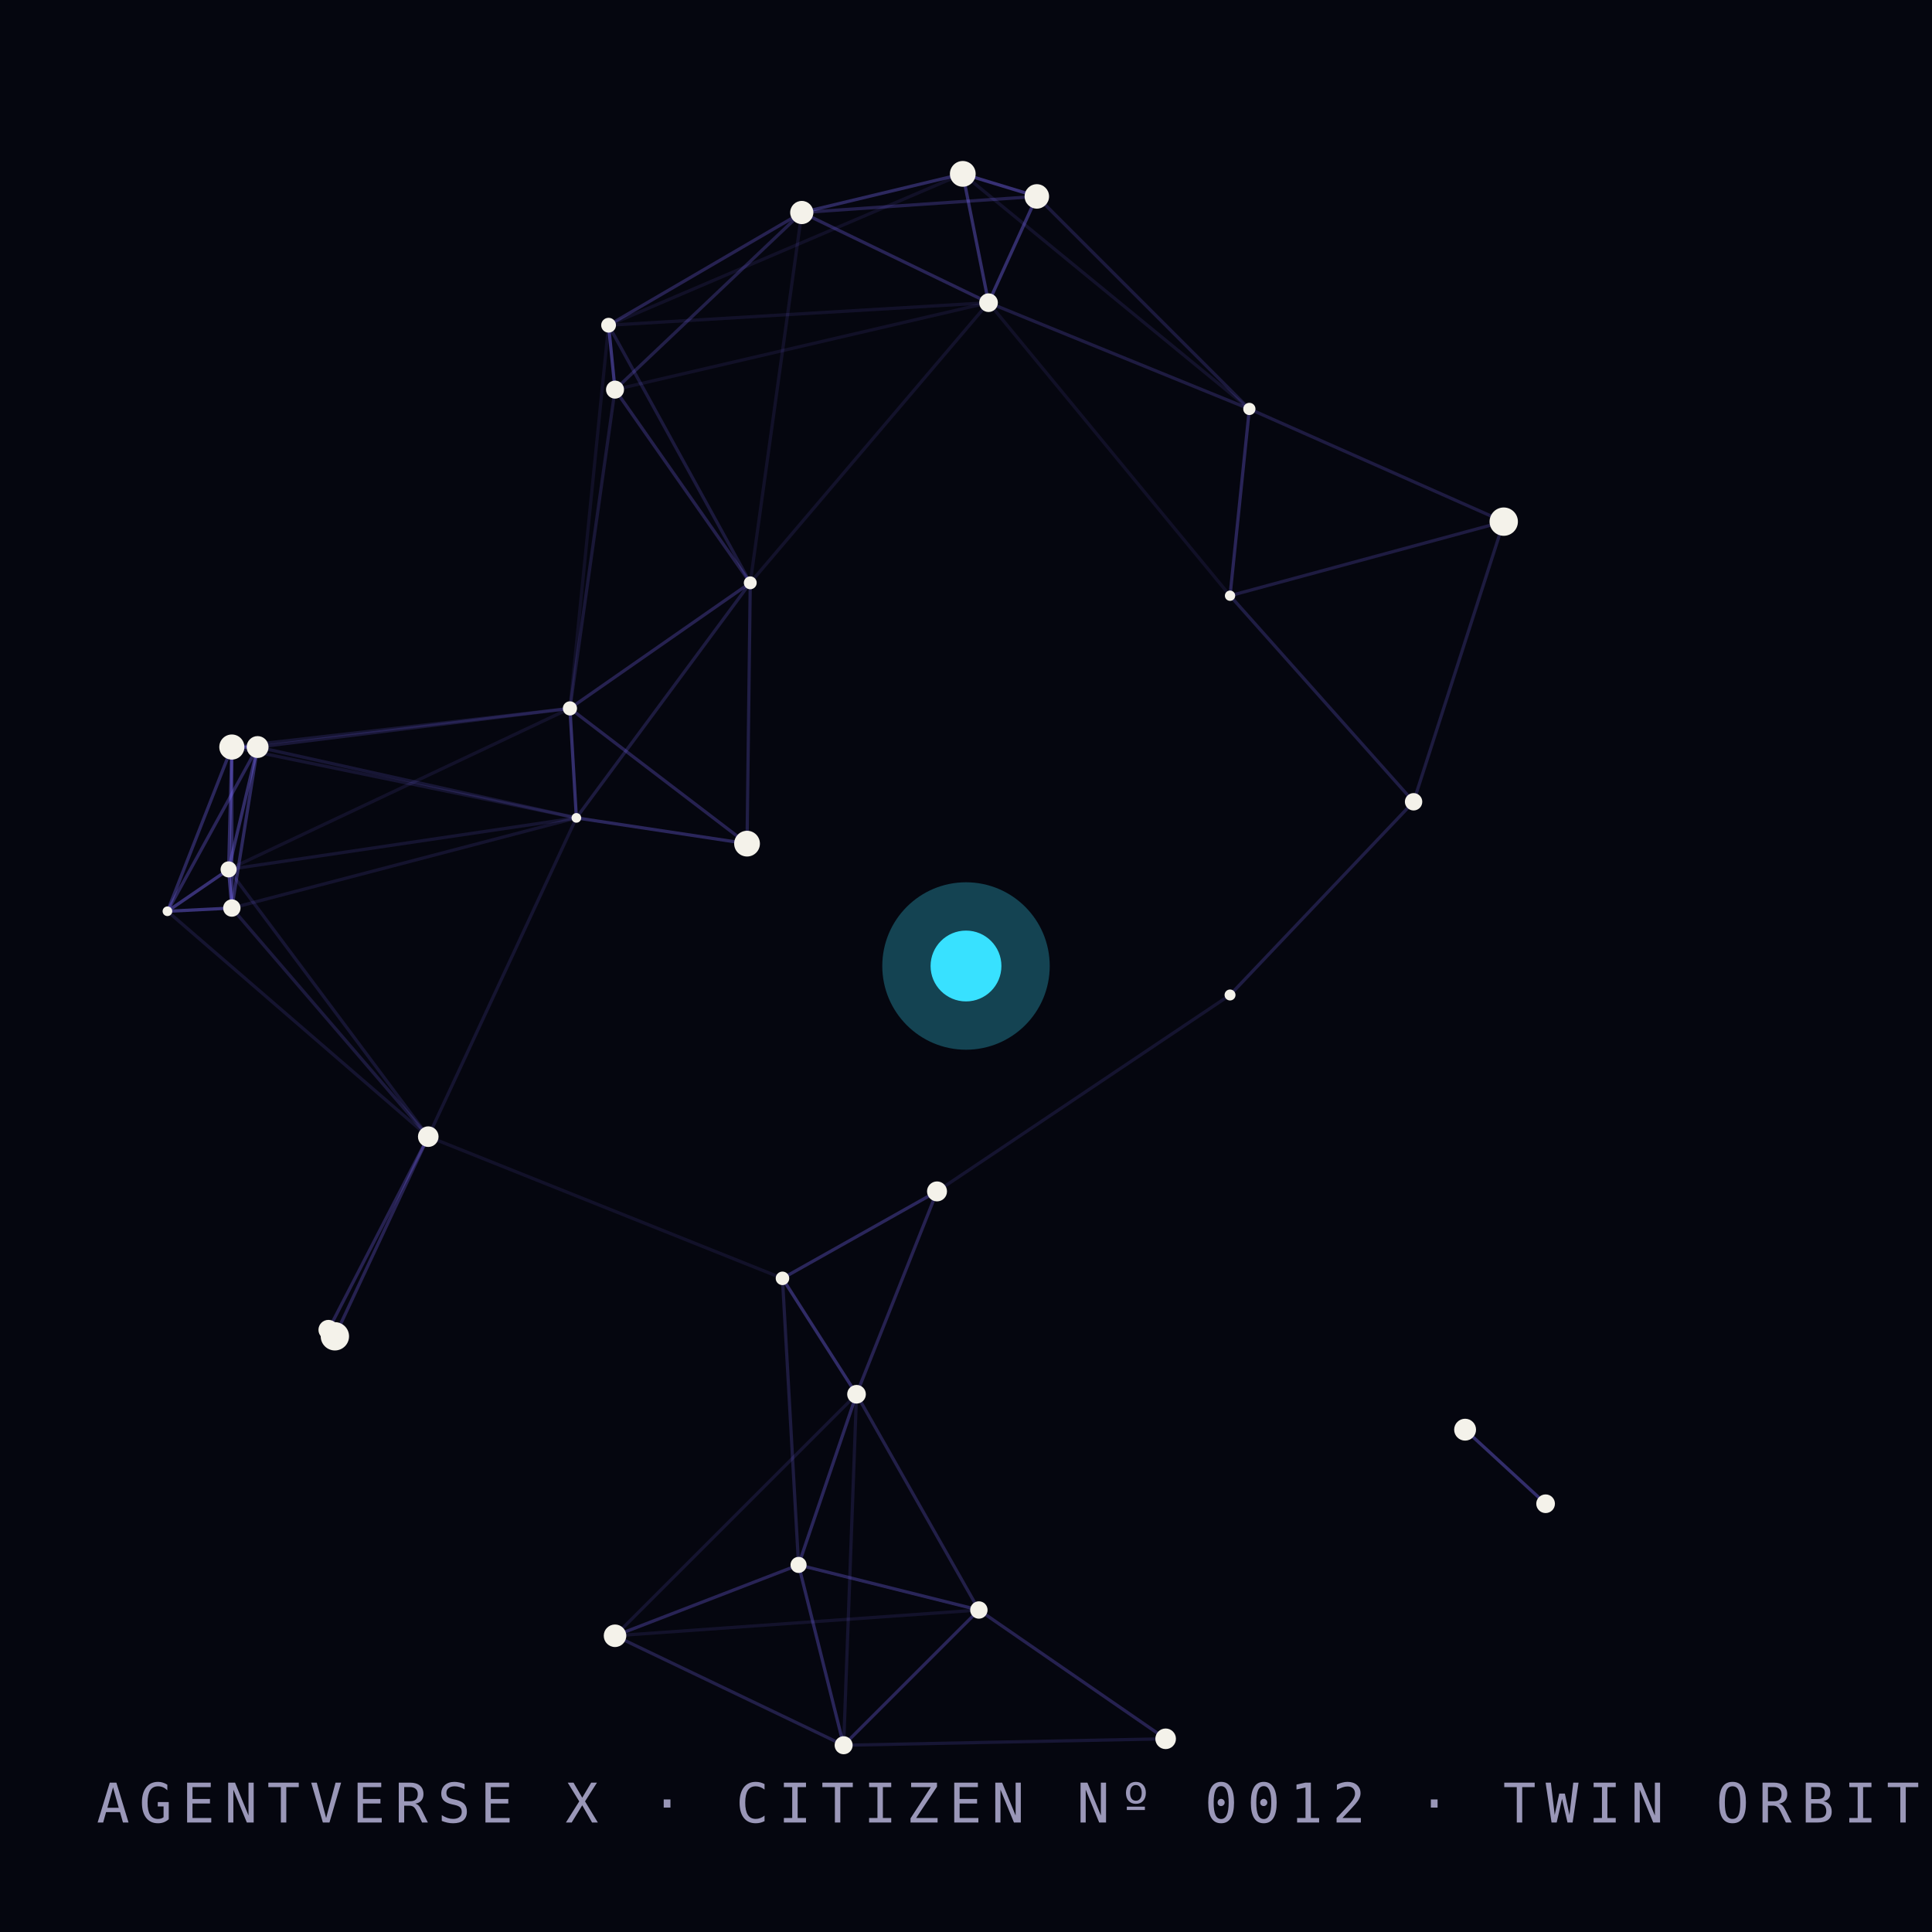
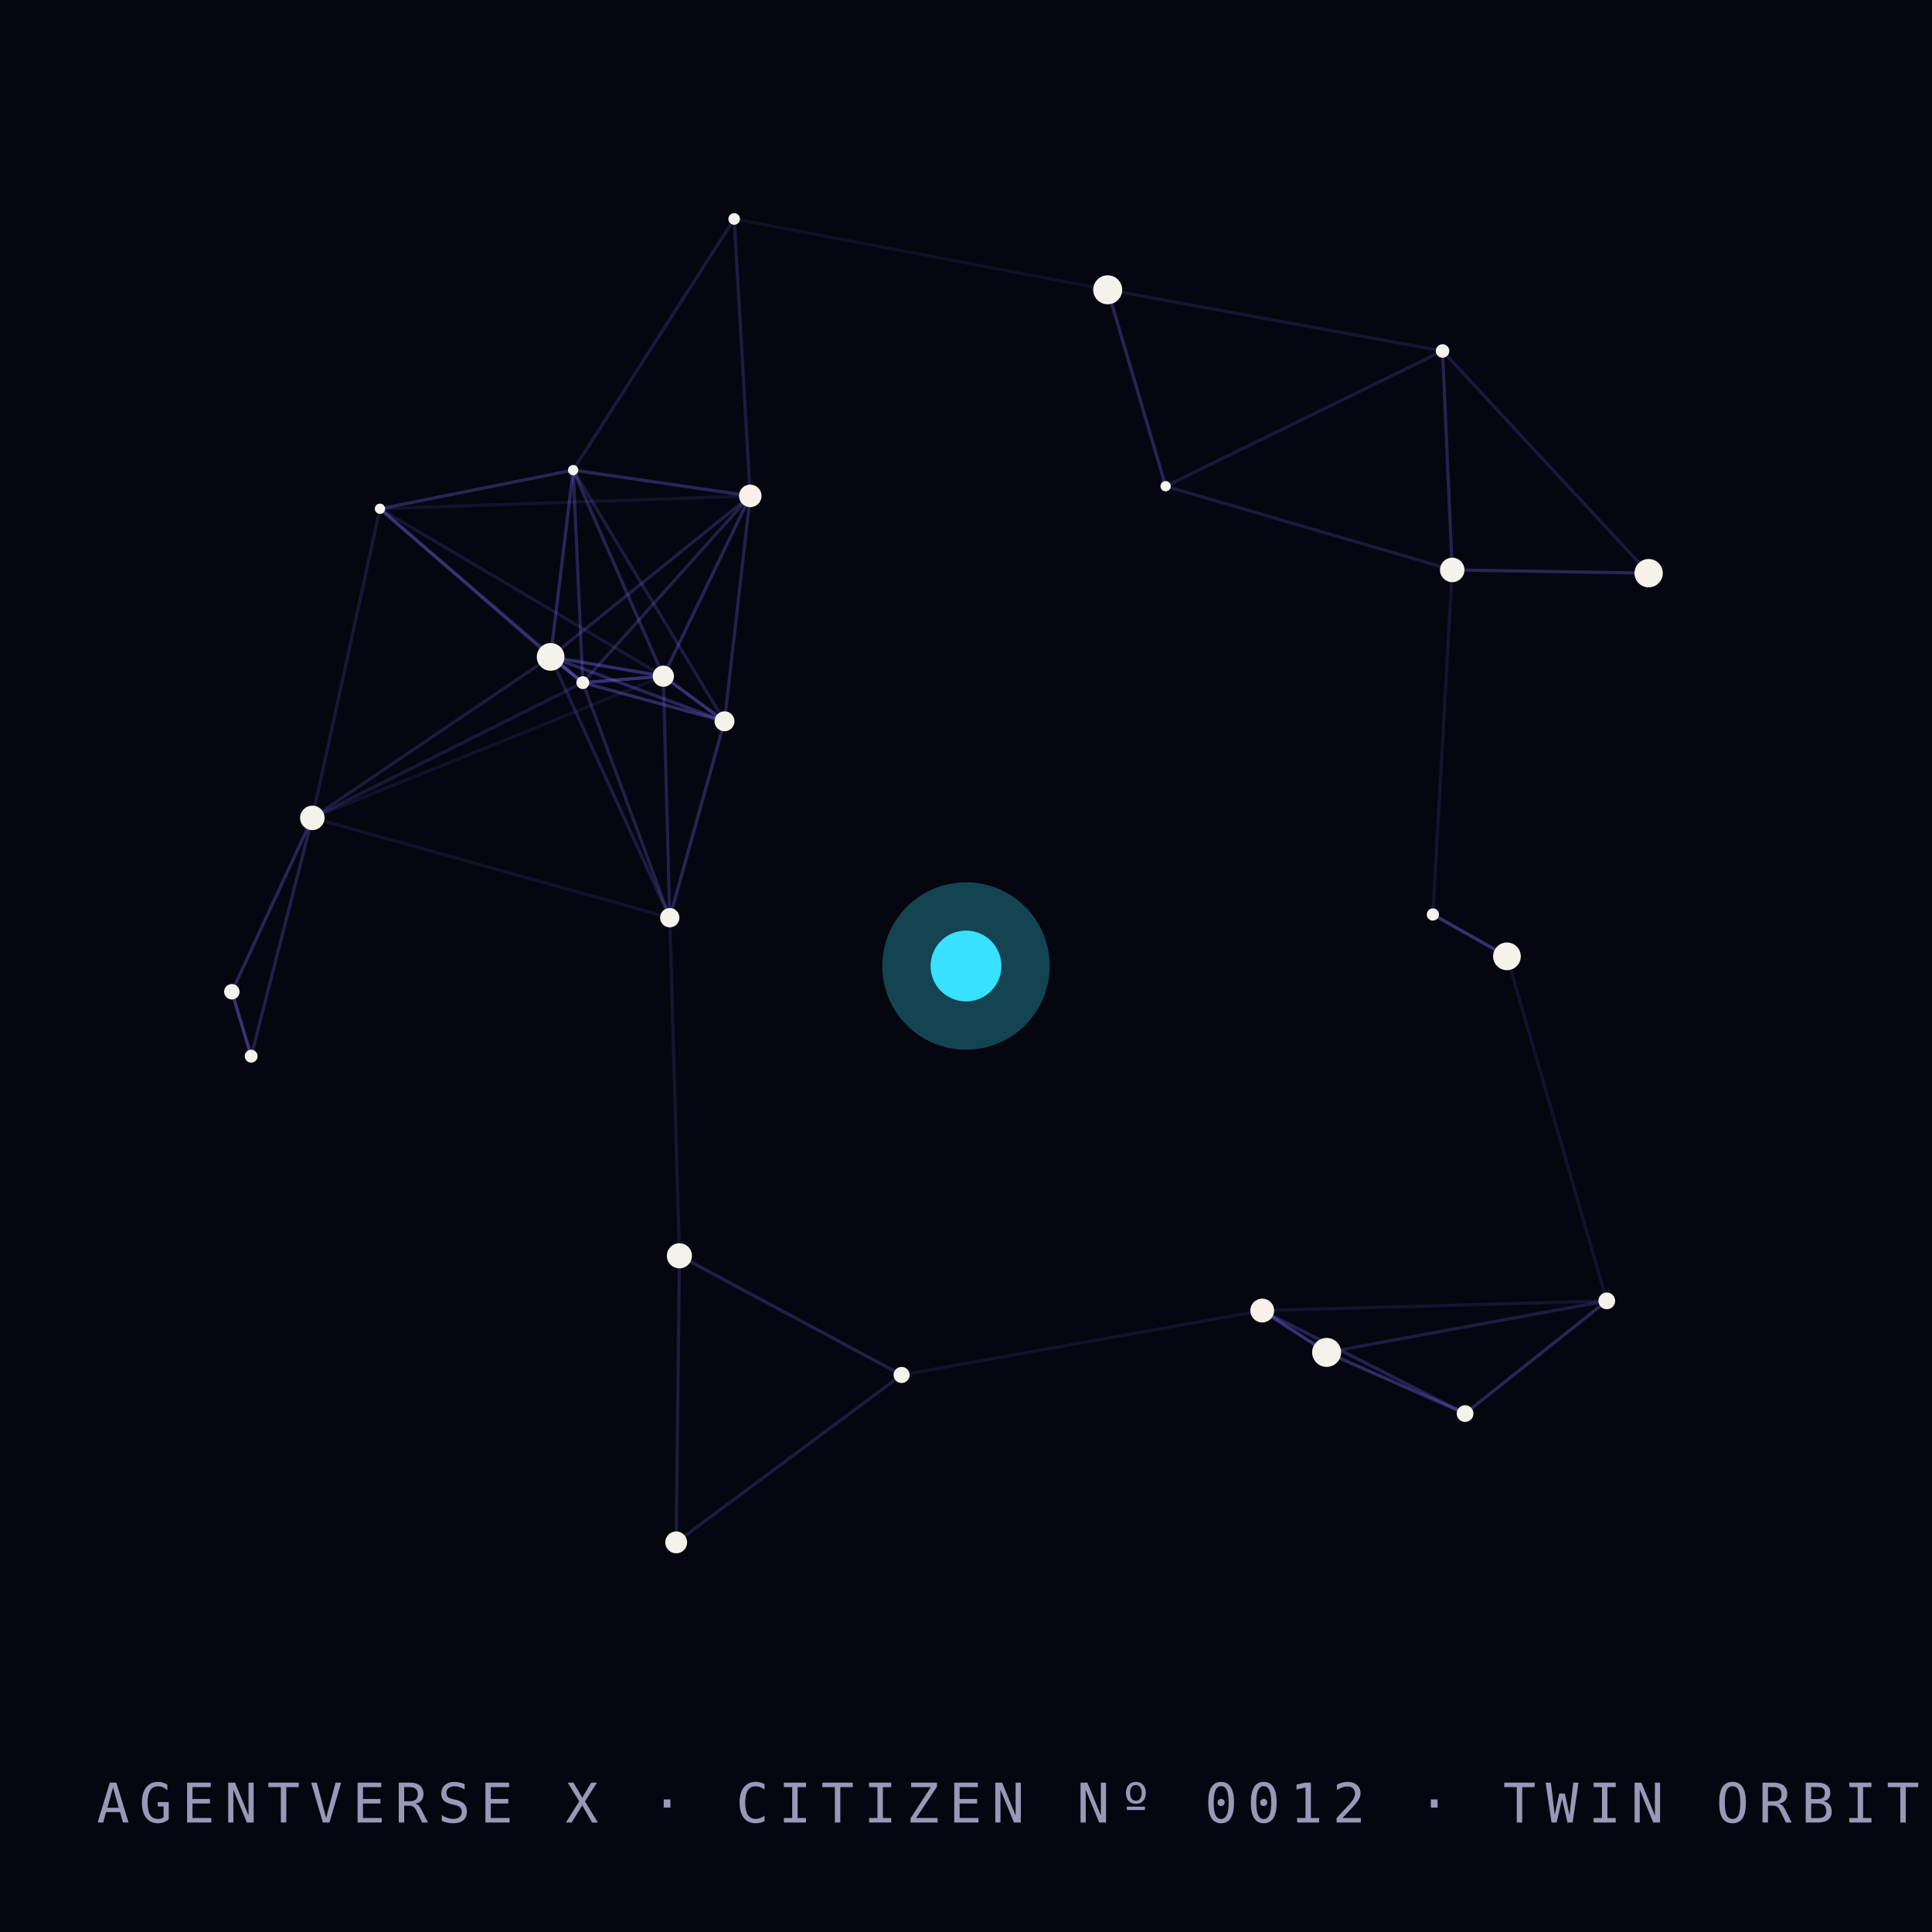
<svg xmlns="http://www.w3.org/2000/svg" width="600" height="600" viewBox="0 0 600 600">
  <rect width="600" height="600" fill="#05060f" />
-   <line x1="72" y1="282" x2="52" y2="283" stroke="#7c6cff" stroke-width="1" opacity="0.43" />
-   <line x1="72" y1="282" x2="179" y2="254" stroke="#7c6cff" stroke-width="1" opacity="0.13" />
-   <line x1="72" y1="282" x2="133" y2="353" stroke="#7c6cff" stroke-width="1" opacity="0.19" />
-   <line x1="72" y1="282" x2="72" y2="232" stroke="#7c6cff" stroke-width="1" opacity="0.33" />
-   <line x1="72" y1="282" x2="80" y2="232" stroke="#7c6cff" stroke-width="1" opacity="0.33" />
-   <line x1="72" y1="282" x2="71" y2="270" stroke="#7c6cff" stroke-width="1" opacity="0.46" />
-   <line x1="467" y1="162" x2="382" y2="185" stroke="#7c6cff" stroke-width="1" opacity="0.21" />
-   <line x1="467" y1="162" x2="388" y2="127" stroke="#7c6cff" stroke-width="1" opacity="0.21" />
-   <line x1="467" y1="162" x2="439" y2="249" stroke="#7c6cff" stroke-width="1" opacity="0.20" />
-   <line x1="382" y1="185" x2="307" y2="94" stroke="#7c6cff" stroke-width="1" opacity="0.10" />
-   <line x1="382" y1="185" x2="388" y2="127" stroke="#7c6cff" stroke-width="1" opacity="0.30" />
-   <line x1="382" y1="185" x2="439" y2="249" stroke="#7c6cff" stroke-width="1" opacity="0.22" />
-   <line x1="189" y1="101" x2="307" y2="94" stroke="#7c6cff" stroke-width="1" opacity="0.11" />
-   <line x1="189" y1="101" x2="299" y2="54" stroke="#7c6cff" stroke-width="1" opacity="0.10" />
-   <line x1="189" y1="101" x2="191" y2="121" stroke="#7c6cff" stroke-width="1" opacity="0.43" />
-   <line x1="189" y1="101" x2="233" y2="181" stroke="#7c6cff" stroke-width="1" opacity="0.19" />
-   <line x1="189" y1="101" x2="177" y2="220" stroke="#7c6cff" stroke-width="1" opacity="0.10" />
-   <line x1="189" y1="101" x2="249" y2="66" stroke="#7c6cff" stroke-width="1" opacity="0.27" />
-   <line x1="52" y1="283" x2="133" y2="353" stroke="#7c6cff" stroke-width="1" opacity="0.14" />
-   <line x1="52" y1="283" x2="72" y2="232" stroke="#7c6cff" stroke-width="1" opacity="0.32" />
-   <line x1="52" y1="283" x2="80" y2="232" stroke="#7c6cff" stroke-width="1" opacity="0.30" />
-   <line x1="52" y1="283" x2="71" y2="270" stroke="#7c6cff" stroke-width="1" opacity="0.42" />
-   <line x1="362" y1="540" x2="262" y2="542" stroke="#7c6cff" stroke-width="1" opacity="0.16" />
-   <line x1="362" y1="540" x2="304" y2="500" stroke="#7c6cff" stroke-width="1" opacity="0.27" />
-   <line x1="179" y1="254" x2="133" y2="353" stroke="#7c6cff" stroke-width="1" opacity="0.14" />
-   <line x1="179" y1="254" x2="72" y2="232" stroke="#7c6cff" stroke-width="1" opacity="0.14" />
-   <line x1="179" y1="254" x2="80" y2="232" stroke="#7c6cff" stroke-width="1" opacity="0.16" />
-   <line x1="179" y1="254" x2="233" y2="181" stroke="#7c6cff" stroke-width="1" opacity="0.20" />
-   <line x1="179" y1="254" x2="232" y2="262" stroke="#7c6cff" stroke-width="1" opacity="0.32" />
-   <line x1="179" y1="254" x2="177" y2="220" stroke="#7c6cff" stroke-width="1" opacity="0.39" />
-   <line x1="179" y1="254" x2="71" y2="270" stroke="#7c6cff" stroke-width="1" opacity="0.14" />
-   <line x1="133" y1="353" x2="243" y2="397" stroke="#7c6cff" stroke-width="1" opacity="0.11" />
-   <line x1="133" y1="353" x2="104" y2="415" stroke="#7c6cff" stroke-width="1" opacity="0.27" />
-   <line x1="133" y1="353" x2="71" y2="270" stroke="#7c6cff" stroke-width="1" opacity="0.15" />
-   <line x1="133" y1="353" x2="102" y2="413" stroke="#7c6cff" stroke-width="1" opacity="0.27" />
-   <line x1="307" y1="94" x2="388" y2="127" stroke="#7c6cff" stroke-width="1" opacity="0.21" />
-   <line x1="307" y1="94" x2="299" y2="54" stroke="#7c6cff" stroke-width="1" opacity="0.37" />
-   <line x1="307" y1="94" x2="322" y2="61" stroke="#7c6cff" stroke-width="1" opacity="0.38" />
-   <line x1="307" y1="94" x2="191" y2="121" stroke="#7c6cff" stroke-width="1" opacity="0.10" />
-   <line x1="307" y1="94" x2="233" y2="181" stroke="#7c6cff" stroke-width="1" opacity="0.12" />
-   <line x1="307" y1="94" x2="249" y2="66" stroke="#7c6cff" stroke-width="1" opacity="0.29" />
-   <line x1="388" y1="127" x2="299" y2="54" stroke="#7c6cff" stroke-width="1" opacity="0.12" />
-   <line x1="388" y1="127" x2="322" y2="61" stroke="#7c6cff" stroke-width="1" opacity="0.19" />
-   <line x1="248" y1="486" x2="262" y2="542" stroke="#7c6cff" stroke-width="1" opacity="0.31" />
-   <line x1="248" y1="486" x2="266" y2="433" stroke="#7c6cff" stroke-width="1" opacity="0.31" />
-   <line x1="248" y1="486" x2="243" y2="397" stroke="#7c6cff" stroke-width="1" opacity="0.20" />
-   <line x1="248" y1="486" x2="191" y2="508" stroke="#7c6cff" stroke-width="1" opacity="0.29" />
-   <line x1="248" y1="486" x2="304" y2="500" stroke="#7c6cff" stroke-width="1" opacity="0.31" />
-   <line x1="439" y1="249" x2="382" y2="309" stroke="#7c6cff" stroke-width="1" opacity="0.22" />
-   <line x1="262" y1="542" x2="266" y2="433" stroke="#7c6cff" stroke-width="1" opacity="0.14" />
-   <line x1="262" y1="542" x2="191" y2="508" stroke="#7c6cff" stroke-width="1" opacity="0.24" />
-   <line x1="262" y1="542" x2="304" y2="500" stroke="#7c6cff" stroke-width="1" opacity="0.30" />
-   <line x1="72" y1="232" x2="80" y2="232" stroke="#7c6cff" stroke-width="1" opacity="0.48" />
-   <line x1="72" y1="232" x2="177" y2="220" stroke="#7c6cff" stroke-width="1" opacity="0.15" />
-   <line x1="72" y1="232" x2="71" y2="270" stroke="#7c6cff" stroke-width="1" opacity="0.37" />
-   <line x1="80" y1="232" x2="177" y2="220" stroke="#7c6cff" stroke-width="1" opacity="0.17" />
-   <line x1="80" y1="232" x2="71" y2="270" stroke="#7c6cff" stroke-width="1" opacity="0.37" />
-   <line x1="266" y1="433" x2="243" y2="397" stroke="#7c6cff" stroke-width="1" opacity="0.36" />
-   <line x1="266" y1="433" x2="191" y2="508" stroke="#7c6cff" stroke-width="1" opacity="0.14" />
-   <line x1="266" y1="433" x2="304" y2="500" stroke="#7c6cff" stroke-width="1" opacity="0.24" />
-   <line x1="266" y1="433" x2="291" y2="370" stroke="#7c6cff" stroke-width="1" opacity="0.27" />
-   <line x1="480" y1="467" x2="455" y2="444" stroke="#7c6cff" stroke-width="1" opacity="0.38" />
-   <line x1="299" y1="54" x2="322" y2="61" stroke="#7c6cff" stroke-width="1" opacity="0.42" />
-   <line x1="299" y1="54" x2="249" y2="66" stroke="#7c6cff" stroke-width="1" opacity="0.33" />
-   <line x1="322" y1="61" x2="249" y2="66" stroke="#7c6cff" stroke-width="1" opacity="0.25" />
-   <line x1="243" y1="397" x2="291" y2="370" stroke="#7c6cff" stroke-width="1" opacity="0.32" />
-   <line x1="191" y1="508" x2="304" y2="500" stroke="#7c6cff" stroke-width="1" opacity="0.12" />
-   <line x1="382" y1="309" x2="291" y2="370" stroke="#7c6cff" stroke-width="1" opacity="0.14" />
-   <line x1="104" y1="415" x2="102" y2="413" stroke="#7c6cff" stroke-width="1" opacity="0.49" />
-   <line x1="191" y1="121" x2="233" y2="181" stroke="#7c6cff" stroke-width="1" opacity="0.25" />
-   <line x1="191" y1="121" x2="177" y2="220" stroke="#7c6cff" stroke-width="1" opacity="0.17" />
-   <line x1="191" y1="121" x2="249" y2="66" stroke="#7c6cff" stroke-width="1" opacity="0.24" />
-   <line x1="233" y1="181" x2="232" y2="262" stroke="#7c6cff" stroke-width="1" opacity="0.23" />
-   <line x1="233" y1="181" x2="177" y2="220" stroke="#7c6cff" stroke-width="1" opacity="0.27" />
-   <line x1="233" y1="181" x2="249" y2="66" stroke="#7c6cff" stroke-width="1" opacity="0.11" />
-   <line x1="232" y1="262" x2="177" y2="220" stroke="#7c6cff" stroke-width="1" opacity="0.27" />
-   <line x1="177" y1="220" x2="71" y2="270" stroke="#7c6cff" stroke-width="1" opacity="0.11" />
-   <circle cx="72" cy="282" r="2.7" fill="#f4f2ea" />
-   <circle cx="467" cy="162" r="4.4" fill="#f4f2ea" />
-   <circle cx="382" cy="185" r="1.6" fill="#f4f2ea" />
-   <circle cx="189" cy="101" r="2.3" fill="#f4f2ea" />
-   <circle cx="52" cy="283" r="1.5" fill="#f4f2ea" />
-   <circle cx="362" cy="540" r="3.2" fill="#f4f2ea" />
-   <circle cx="179" cy="254" r="1.5" fill="#f4f2ea" />
-   <circle cx="133" cy="353" r="3.2" fill="#f4f2ea" />
-   <circle cx="307" cy="94" r="2.9" fill="#f4f2ea" />
-   <circle cx="388" cy="127" r="1.9" fill="#f4f2ea" />
-   <circle cx="248" cy="486" r="2.5" fill="#f4f2ea" />
-   <circle cx="439" cy="249" r="2.7" fill="#f4f2ea" />
-   <circle cx="262" cy="542" r="2.8" fill="#f4f2ea" />
-   <circle cx="72" cy="232" r="3.9" fill="#f4f2ea" />
-   <circle cx="80" cy="232" r="3.4" fill="#f4f2ea" />
-   <circle cx="266" cy="433" r="2.9" fill="#f4f2ea" />
-   <circle cx="480" cy="467" r="2.9" fill="#f4f2ea" />
-   <circle cx="299" cy="54" r="4.0" fill="#f4f2ea" />
-   <circle cx="322" cy="61" r="3.8" fill="#f4f2ea" />
-   <circle cx="243" cy="397" r="2.1" fill="#f4f2ea" />
-   <circle cx="191" cy="508" r="3.5" fill="#f4f2ea" />
-   <circle cx="382" cy="309" r="1.7" fill="#f4f2ea" />
-   <circle cx="304" cy="500" r="2.7" fill="#f4f2ea" />
-   <circle cx="104" cy="415" r="4.4" fill="#f4f2ea" />
-   <circle cx="291" cy="370" r="3.1" fill="#f4f2ea" />
-   <circle cx="191" cy="121" r="2.8" fill="#f4f2ea" />
-   <circle cx="233" cy="181" r="2.0" fill="#f4f2ea" />
-   <circle cx="232" cy="262" r="4.0" fill="#f4f2ea" />
-   <circle cx="177" cy="220" r="2.2" fill="#f4f2ea" />
-   <circle cx="71" cy="270" r="2.5" fill="#f4f2ea" />
-   <circle cx="455" cy="444" r="3.4" fill="#f4f2ea" />
-   <circle cx="249" cy="66" r="3.6" fill="#f4f2ea" />
-   <circle cx="102" cy="413" r="3.1" fill="#f4f2ea" />
+   <line x1="206" y1="210" x2="181" y2="212" stroke="#7c6cff" stroke-width="1" opacity="0.42" />
+   <line x1="206" y1="210" x2="208" y2="285" stroke="#7c6cff" stroke-width="1" opacity="0.25" />
+   <line x1="206" y1="210" x2="171" y2="204" stroke="#7c6cff" stroke-width="1" opacity="0.38" />
+   <line x1="206" y1="210" x2="233" y2="154" stroke="#7c6cff" stroke-width="1" opacity="0.29" />
+   <line x1="206" y1="210" x2="225" y2="224" stroke="#7c6cff" stroke-width="1" opacity="0.42" />
+   <line x1="206" y1="210" x2="178" y2="146" stroke="#7c6cff" stroke-width="1" opacity="0.27" />
+   <line x1="206" y1="210" x2="118" y2="158" stroke="#7c6cff" stroke-width="1" opacity="0.16" />
+   <line x1="206" y1="210" x2="97" y2="254" stroke="#7c6cff" stroke-width="1" opacity="0.11" />
+   <line x1="344" y1="90" x2="228" y2="68" stroke="#7c6cff" stroke-width="1" opacity="0.10" />
+   <line x1="344" y1="90" x2="448" y2="109" stroke="#7c6cff" stroke-width="1" opacity="0.15" />
+   <line x1="344" y1="90" x2="362" y2="151" stroke="#7c6cff" stroke-width="1" opacity="0.29" />
+   <line x1="280" y1="427" x2="392" y2="407" stroke="#7c6cff" stroke-width="1" opacity="0.12" />
+   <line x1="280" y1="427" x2="210" y2="479" stroke="#7c6cff" stroke-width="1" opacity="0.21" />
+   <line x1="280" y1="427" x2="211" y2="390" stroke="#7c6cff" stroke-width="1" opacity="0.24" />
+   <line x1="499" y1="404" x2="392" y2="407" stroke="#7c6cff" stroke-width="1" opacity="0.14" />
+   <line x1="499" y1="404" x2="412" y2="420" stroke="#7c6cff" stroke-width="1" opacity="0.21" />
+   <line x1="499" y1="404" x2="468" y2="297" stroke="#7c6cff" stroke-width="1" opacity="0.13" />
+   <line x1="499" y1="404" x2="455" y2="439" stroke="#7c6cff" stroke-width="1" opacity="0.31" />
+   <line x1="445" y1="284" x2="468" y2="297" stroke="#7c6cff" stroke-width="1" opacity="0.41" />
+   <line x1="445" y1="284" x2="451" y2="177" stroke="#7c6cff" stroke-width="1" opacity="0.14" />
+   <line x1="181" y1="212" x2="208" y2="285" stroke="#7c6cff" stroke-width="1" opacity="0.24" />
+   <line x1="181" y1="212" x2="171" y2="204" stroke="#7c6cff" stroke-width="1" opacity="0.46" />
+   <line x1="181" y1="212" x2="233" y2="154" stroke="#7c6cff" stroke-width="1" opacity="0.24" />
+   <line x1="181" y1="212" x2="225" y2="224" stroke="#7c6cff" stroke-width="1" opacity="0.35" />
+   <line x1="181" y1="212" x2="178" y2="146" stroke="#7c6cff" stroke-width="1" opacity="0.28" />
+   <line x1="181" y1="212" x2="118" y2="158" stroke="#7c6cff" stroke-width="1" opacity="0.22" />
+   <line x1="181" y1="212" x2="97" y2="254" stroke="#7c6cff" stroke-width="1" opacity="0.18" />
+   <line x1="392" y1="407" x2="412" y2="420" stroke="#7c6cff" stroke-width="1" opacity="0.42" />
+   <line x1="392" y1="407" x2="455" y2="439" stroke="#7c6cff" stroke-width="1" opacity="0.27" />
+   <line x1="208" y1="285" x2="171" y2="204" stroke="#7c6cff" stroke-width="1" opacity="0.21" />
+   <line x1="208" y1="285" x2="211" y2="390" stroke="#7c6cff" stroke-width="1" opacity="0.15" />
+   <line x1="208" y1="285" x2="225" y2="224" stroke="#7c6cff" stroke-width="1" opacity="0.29" />
+   <line x1="208" y1="285" x2="97" y2="254" stroke="#7c6cff" stroke-width="1" opacity="0.12" />
+   <line x1="171" y1="204" x2="233" y2="154" stroke="#7c6cff" stroke-width="1" opacity="0.23" />
+   <line x1="171" y1="204" x2="225" y2="224" stroke="#7c6cff" stroke-width="1" opacity="0.31" />
+   <line x1="171" y1="204" x2="178" y2="146" stroke="#7c6cff" stroke-width="1" opacity="0.31" />
+   <line x1="171" y1="204" x2="118" y2="158" stroke="#7c6cff" stroke-width="1" opacity="0.27" />
+   <line x1="171" y1="204" x2="97" y2="254" stroke="#7c6cff" stroke-width="1" opacity="0.20" />
+   <line x1="412" y1="420" x2="455" y2="439" stroke="#7c6cff" stroke-width="1" opacity="0.35" />
+   <line x1="210" y1="479" x2="211" y2="390" stroke="#7c6cff" stroke-width="1" opacity="0.20" />
+   <line x1="72" y1="308" x2="78" y2="328" stroke="#7c6cff" stroke-width="1" opacity="0.43" />
+   <line x1="72" y1="308" x2="97" y2="254" stroke="#7c6cff" stroke-width="1" opacity="0.30" />
+   <line x1="512" y1="178" x2="448" y2="109" stroke="#7c6cff" stroke-width="1" opacity="0.19" />
+   <line x1="512" y1="178" x2="451" y2="177" stroke="#7c6cff" stroke-width="1" opacity="0.30" />
+   <line x1="228" y1="68" x2="233" y2="154" stroke="#7c6cff" stroke-width="1" opacity="0.21" />
+   <line x1="228" y1="68" x2="178" y2="146" stroke="#7c6cff" stroke-width="1" opacity="0.19" />
+   <line x1="233" y1="154" x2="225" y2="224" stroke="#7c6cff" stroke-width="1" opacity="0.26" />
+   <line x1="233" y1="154" x2="178" y2="146" stroke="#7c6cff" stroke-width="1" opacity="0.31" />
+   <line x1="233" y1="154" x2="118" y2="158" stroke="#7c6cff" stroke-width="1" opacity="0.12" />
+   <line x1="225" y1="224" x2="178" y2="146" stroke="#7c6cff" stroke-width="1" opacity="0.20" />
+   <line x1="178" y1="146" x2="118" y2="158" stroke="#7c6cff" stroke-width="1" opacity="0.30" />
+   <line x1="448" y1="109" x2="362" y2="151" stroke="#7c6cff" stroke-width="1" opacity="0.18" />
+   <line x1="448" y1="109" x2="451" y2="177" stroke="#7c6cff" stroke-width="1" opacity="0.27" />
+   <line x1="362" y1="151" x2="451" y2="177" stroke="#7c6cff" stroke-width="1" opacity="0.19" />
+   <line x1="78" y1="328" x2="97" y2="254" stroke="#7c6cff" stroke-width="1" opacity="0.25" />
+   <line x1="118" y1="158" x2="97" y2="254" stroke="#7c6cff" stroke-width="1" opacity="0.17" />
+   <circle cx="206" cy="210" r="3.3" fill="#f4f2ea" />
+   <circle cx="344" cy="90" r="4.5" fill="#f4f2ea" />
+   <circle cx="280" cy="427" r="2.5" fill="#f4f2ea" />
+   <circle cx="499" cy="404" r="2.6" fill="#f4f2ea" />
+   <circle cx="445" cy="284" r="1.9" fill="#f4f2ea" />
+   <circle cx="181" cy="212" r="2.0" fill="#f4f2ea" />
+   <circle cx="392" cy="407" r="3.7" fill="#f4f2ea" />
+   <circle cx="208" cy="285" r="3.0" fill="#f4f2ea" />
+   <circle cx="171" cy="204" r="4.3" fill="#f4f2ea" />
+   <circle cx="412" cy="420" r="4.5" fill="#f4f2ea" />
+   <circle cx="210" cy="479" r="3.4" fill="#f4f2ea" />
+   <circle cx="72" cy="308" r="2.4" fill="#f4f2ea" />
+   <circle cx="512" cy="178" r="4.4" fill="#f4f2ea" />
+   <circle cx="468" cy="297" r="4.3" fill="#f4f2ea" />
+   <circle cx="228" cy="68" r="1.8" fill="#f4f2ea" />
+   <circle cx="233" cy="154" r="3.5" fill="#f4f2ea" />
+   <circle cx="211" cy="390" r="3.9" fill="#f4f2ea" />
+   <circle cx="225" cy="224" r="3.1" fill="#f4f2ea" />
+   <circle cx="178" cy="146" r="1.6" fill="#f4f2ea" />
+   <circle cx="448" cy="109" r="2.1" fill="#f4f2ea" />
+   <circle cx="362" cy="151" r="1.6" fill="#f4f2ea" />
+   <circle cx="78" cy="328" r="2.0" fill="#f4f2ea" />
+   <circle cx="455" cy="439" r="2.6" fill="#f4f2ea" />
+   <circle cx="451" cy="177" r="3.8" fill="#f4f2ea" />
+   <circle cx="118" cy="158" r="1.6" fill="#f4f2ea" />
+   <circle cx="97" cy="254" r="3.8" fill="#f4f2ea" />
  <circle cx="300" cy="300" r="26" fill="#38e1ff" opacity=".28" />
  <circle cx="300" cy="300" r="11" fill="#38e1ff" />
  <text x="30" y="566" font-family="monospace" font-size="17" fill="#9a97b8" letter-spacing="3">AGENTVERSE X · CITIZEN Nº 0012 · TWIN ORBIT</text>
</svg>
